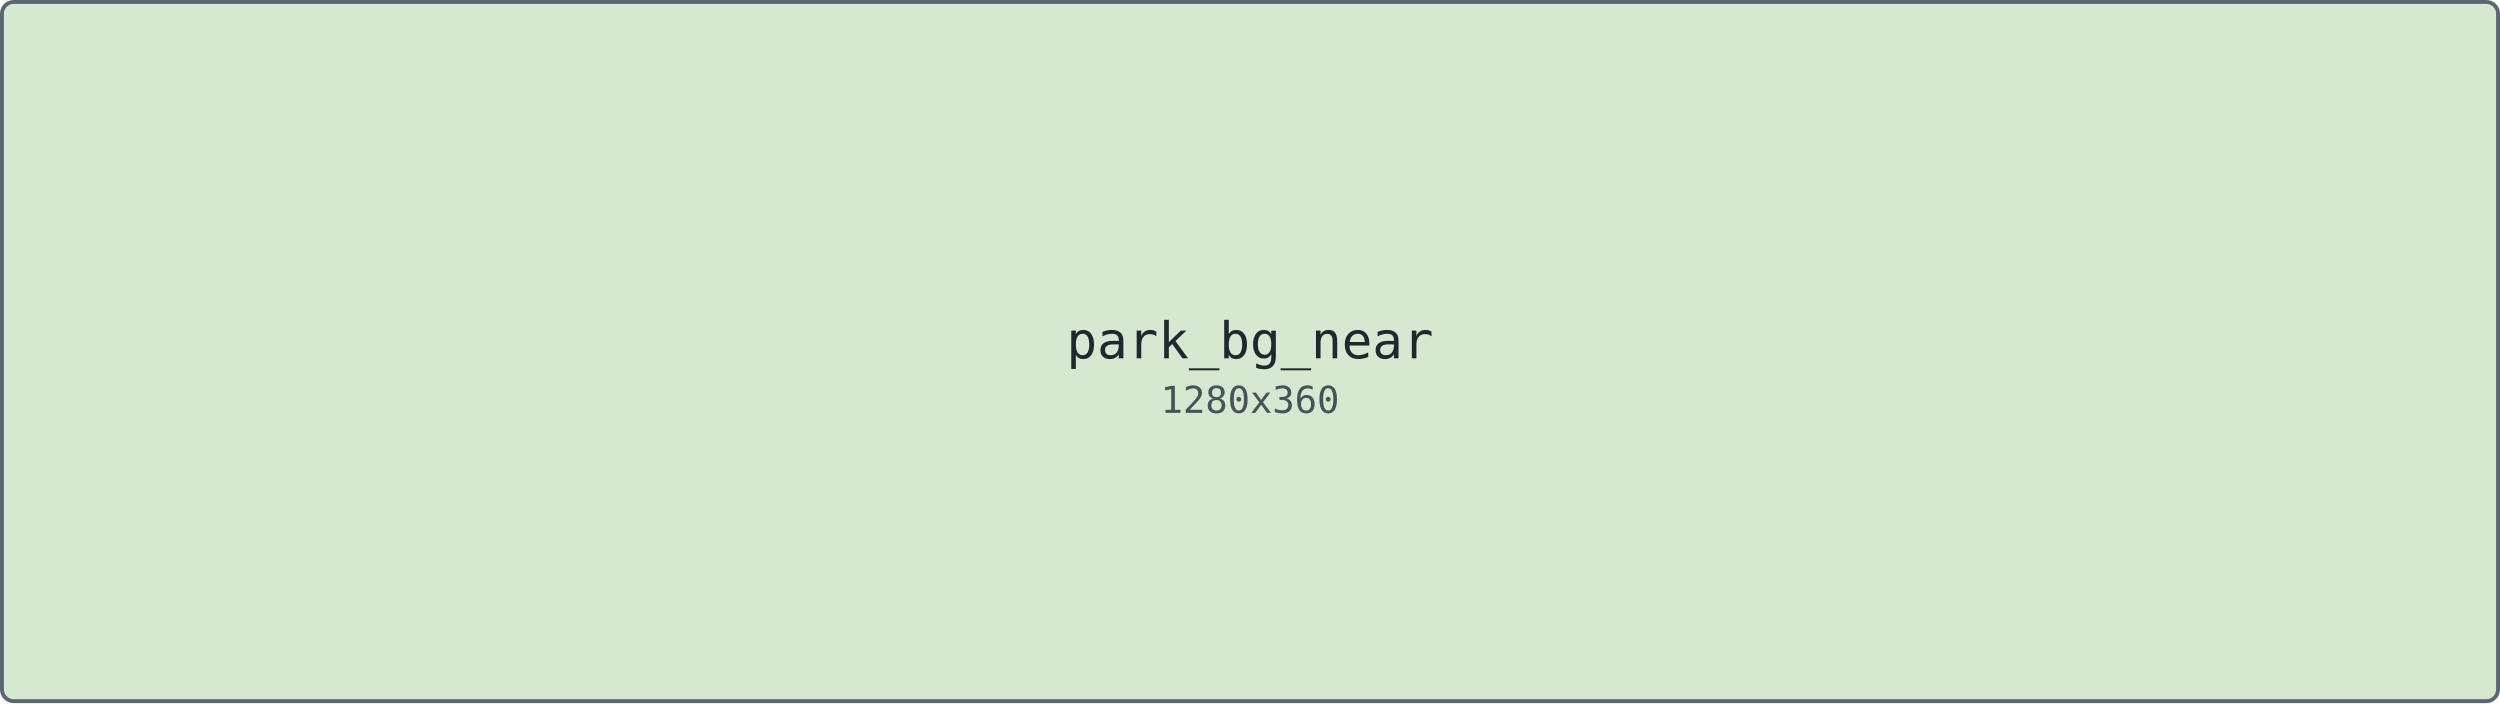
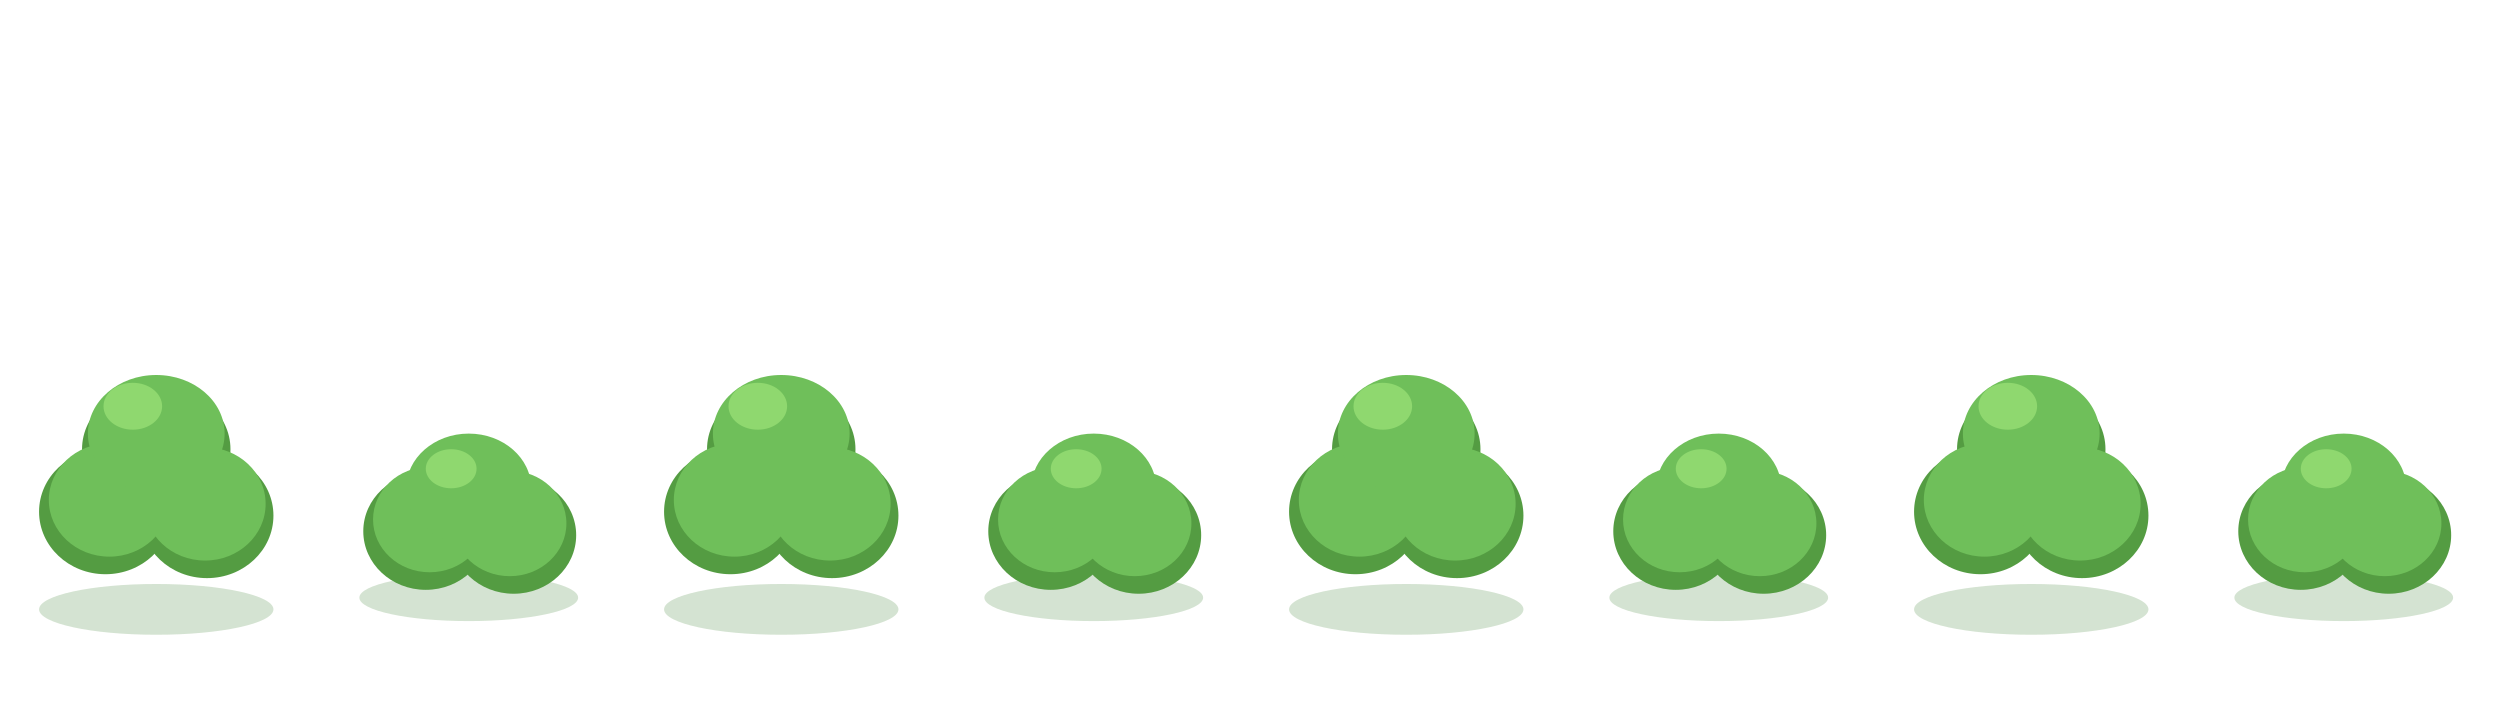
<svg xmlns="http://www.w3.org/2000/svg" width="1280" height="360" viewBox="0 0 1280 360">
-   <rect x="1" y="1" width="1278" height="358" rx="6" fill="#d6e8cf" stroke="#5b6670" stroke-width="2" />
-   <text x="640" y="176.1" font-family="monospace" font-size="26" fill="#20272e" text-anchor="middle" dominant-baseline="middle">park_bg_near</text>
-   <text x="640" y="206" font-family="monospace" font-size="19" fill="#48525c" text-anchor="middle" dominant-baseline="middle">1280x360</text>
+   <defs>
+     <g id="bushA">
+       <ellipse cx="0" cy="312" rx="60" ry="13" fill="#3C8130" opacity="0.22" />
+       <ellipse cx="-26" cy="262" rx="34" ry="32" fill="#549C42" />
+       <ellipse cx="26" cy="264" rx="34" ry="32" fill="#549C42" />
+       <ellipse cx="0" cy="230" rx="38" ry="33" fill="#549C42" />
+       <ellipse cx="-24" cy="256" rx="31" ry="29" fill="#6FBF5A" />
+       <ellipse cx="25" cy="258" rx="31" ry="29" fill="#6FBF5A" />
+       <ellipse cx="0" cy="222" rx="35" ry="30" fill="#6FBF5A" />
+       <ellipse cx="-12" cy="208" rx="15" ry="12" fill="#8FD86F" />
+     </g>
+     <g id="bushB">
+       <ellipse cx="0" cy="306" rx="56" ry="12" fill="#3C8130" opacity="0.22" />
+       <ellipse cx="-22" cy="272" rx="32" ry="30" fill="#549C42" />
+       <ellipse cx="23" cy="274" rx="32" ry="30" fill="#549C42" />
+       <ellipse cx="-20" cy="266" rx="29" ry="27" fill="#6FBF5A" />
+       <ellipse cx="21" cy="268" rx="29" ry="27" fill="#6FBF5A" />
+       <ellipse cx="0" cy="250" rx="32" ry="28" fill="#6FBF5A" />
+       <ellipse cx="-9" cy="240" rx="13" ry="10" fill="#8FD86F" />
+     </g>
+   </defs>
+   <use href="#bushA" transform="translate(80,0)" />
+   <use href="#bushB" transform="translate(240,0)" />
+   <use href="#bushA" transform="translate(400,0)" />
+   <use href="#bushB" transform="translate(560,0)" />
+   <use href="#bushA" transform="translate(720,0)" />
+   <use href="#bushB" transform="translate(880,0)" />
+   <use href="#bushA" transform="translate(1040,0)" />
+   <use href="#bushB" transform="translate(1200,0)" />
</svg>
